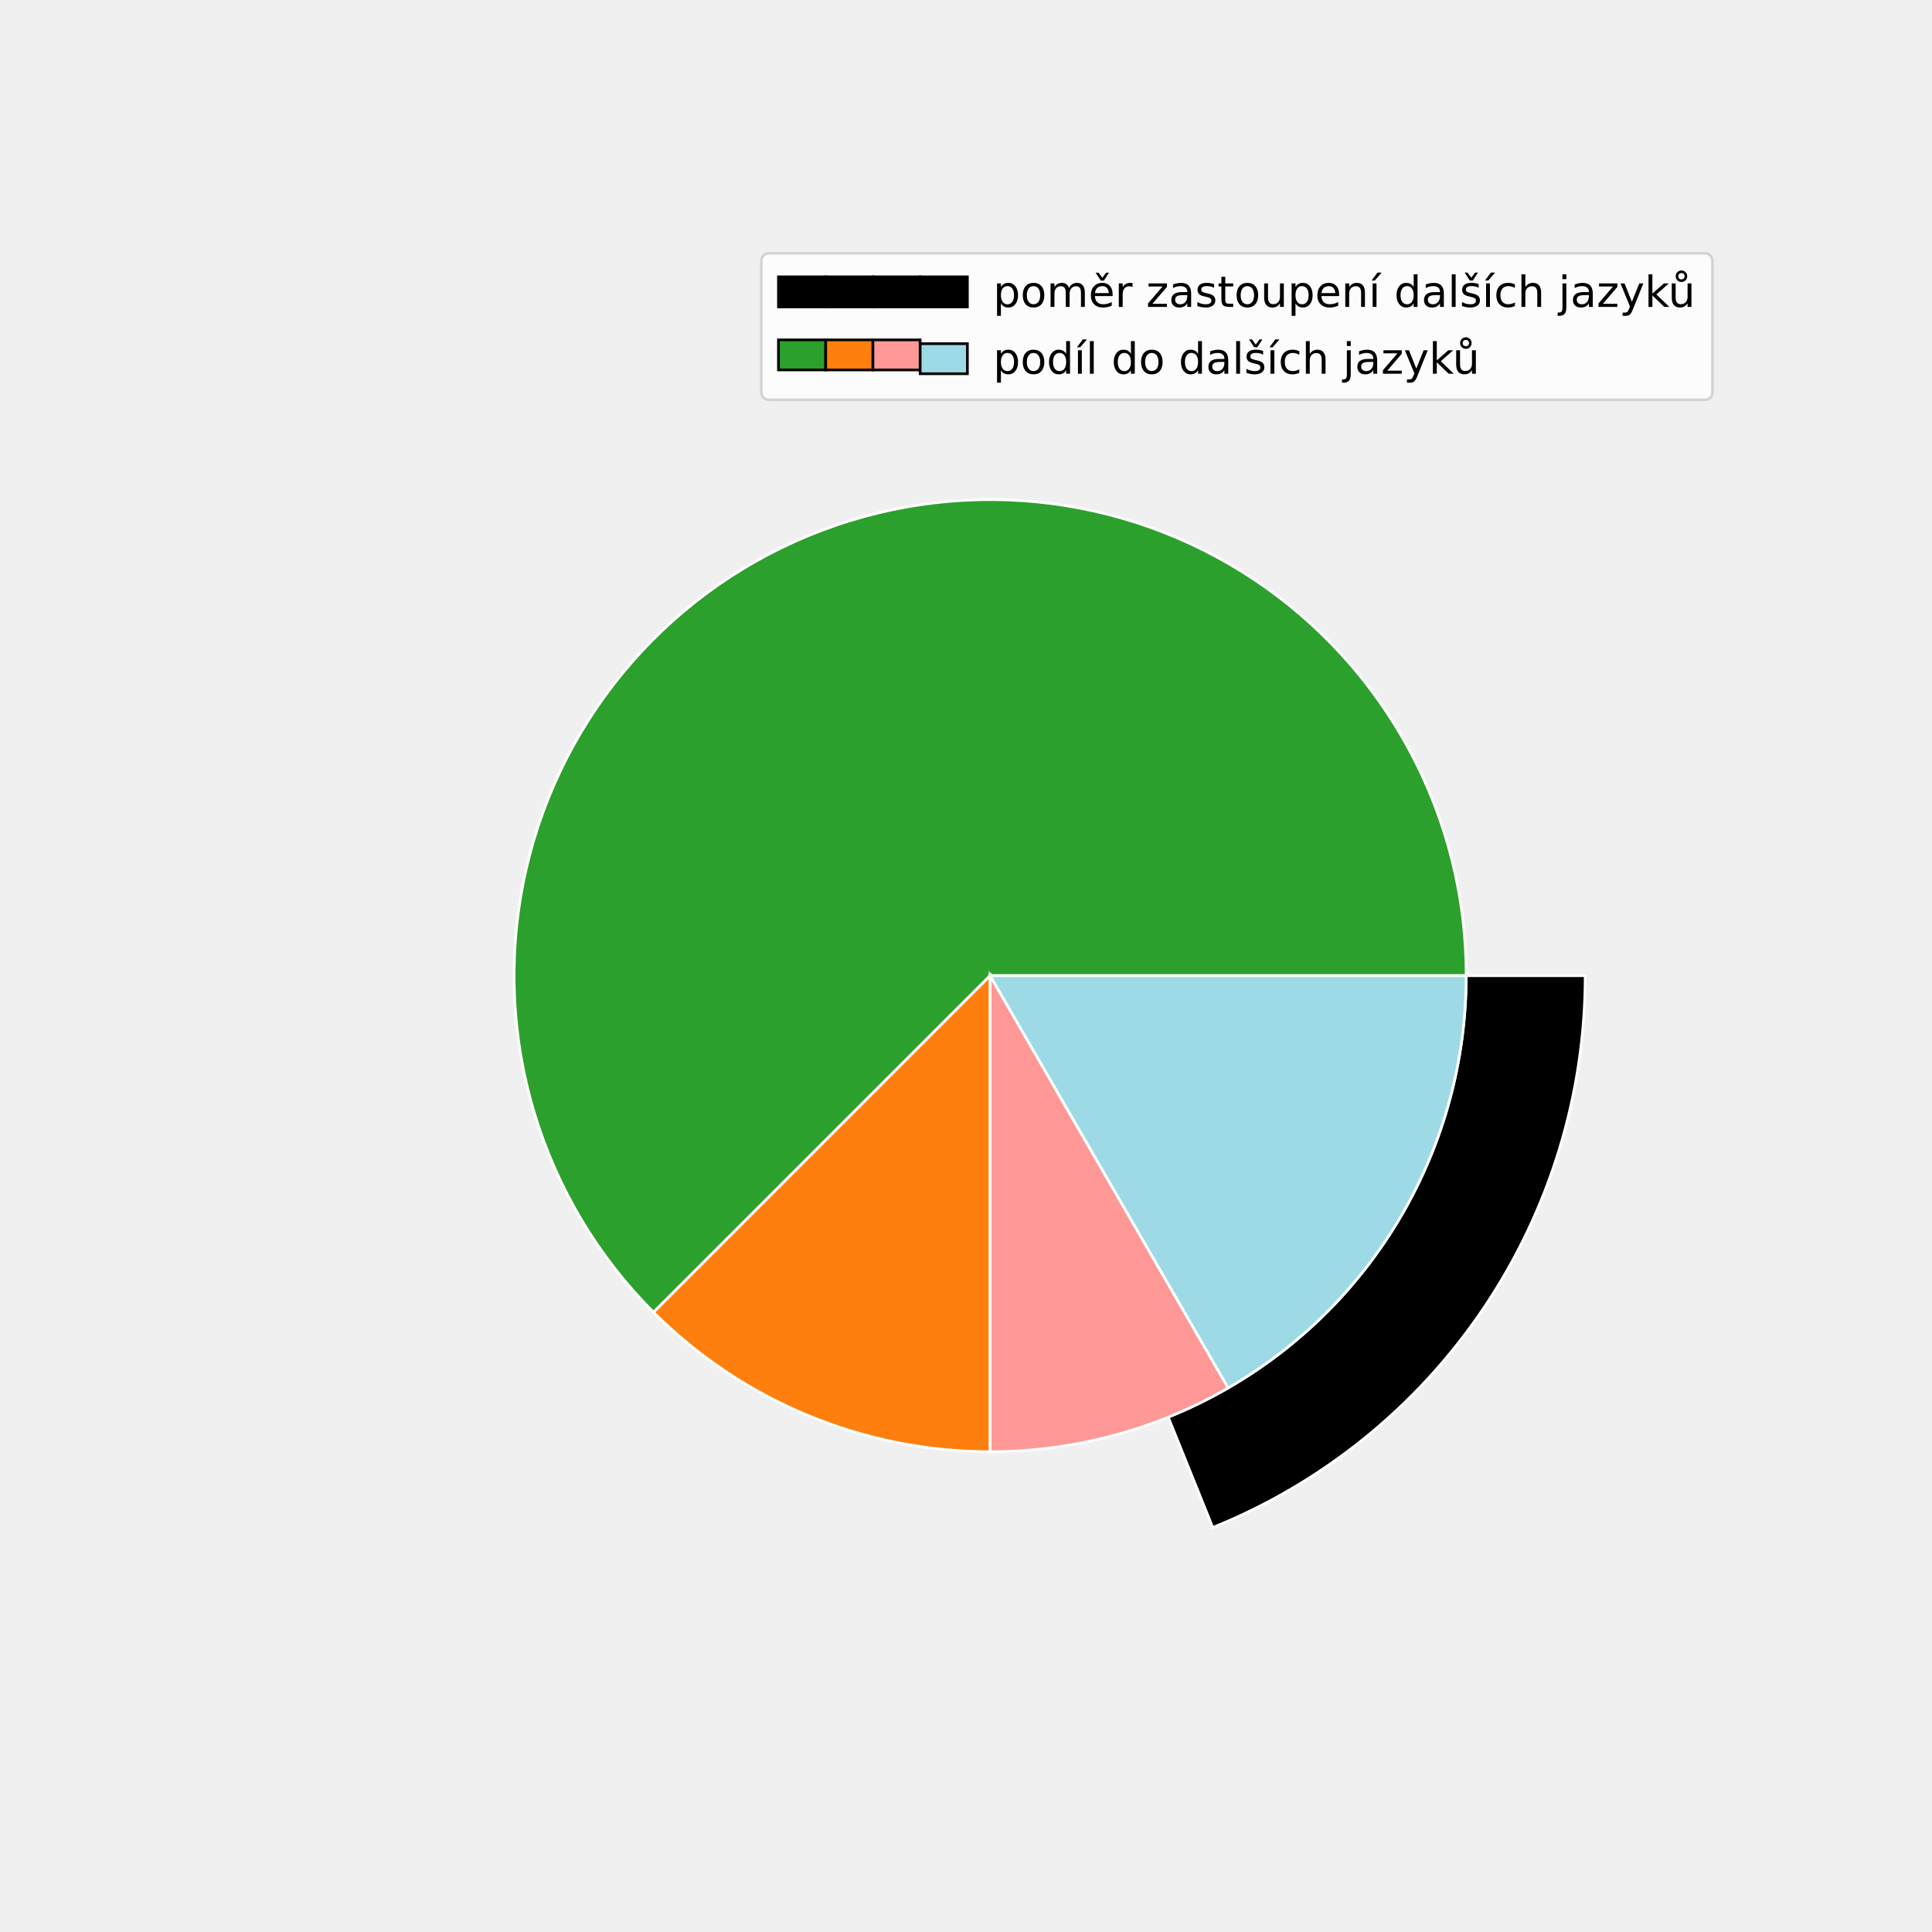
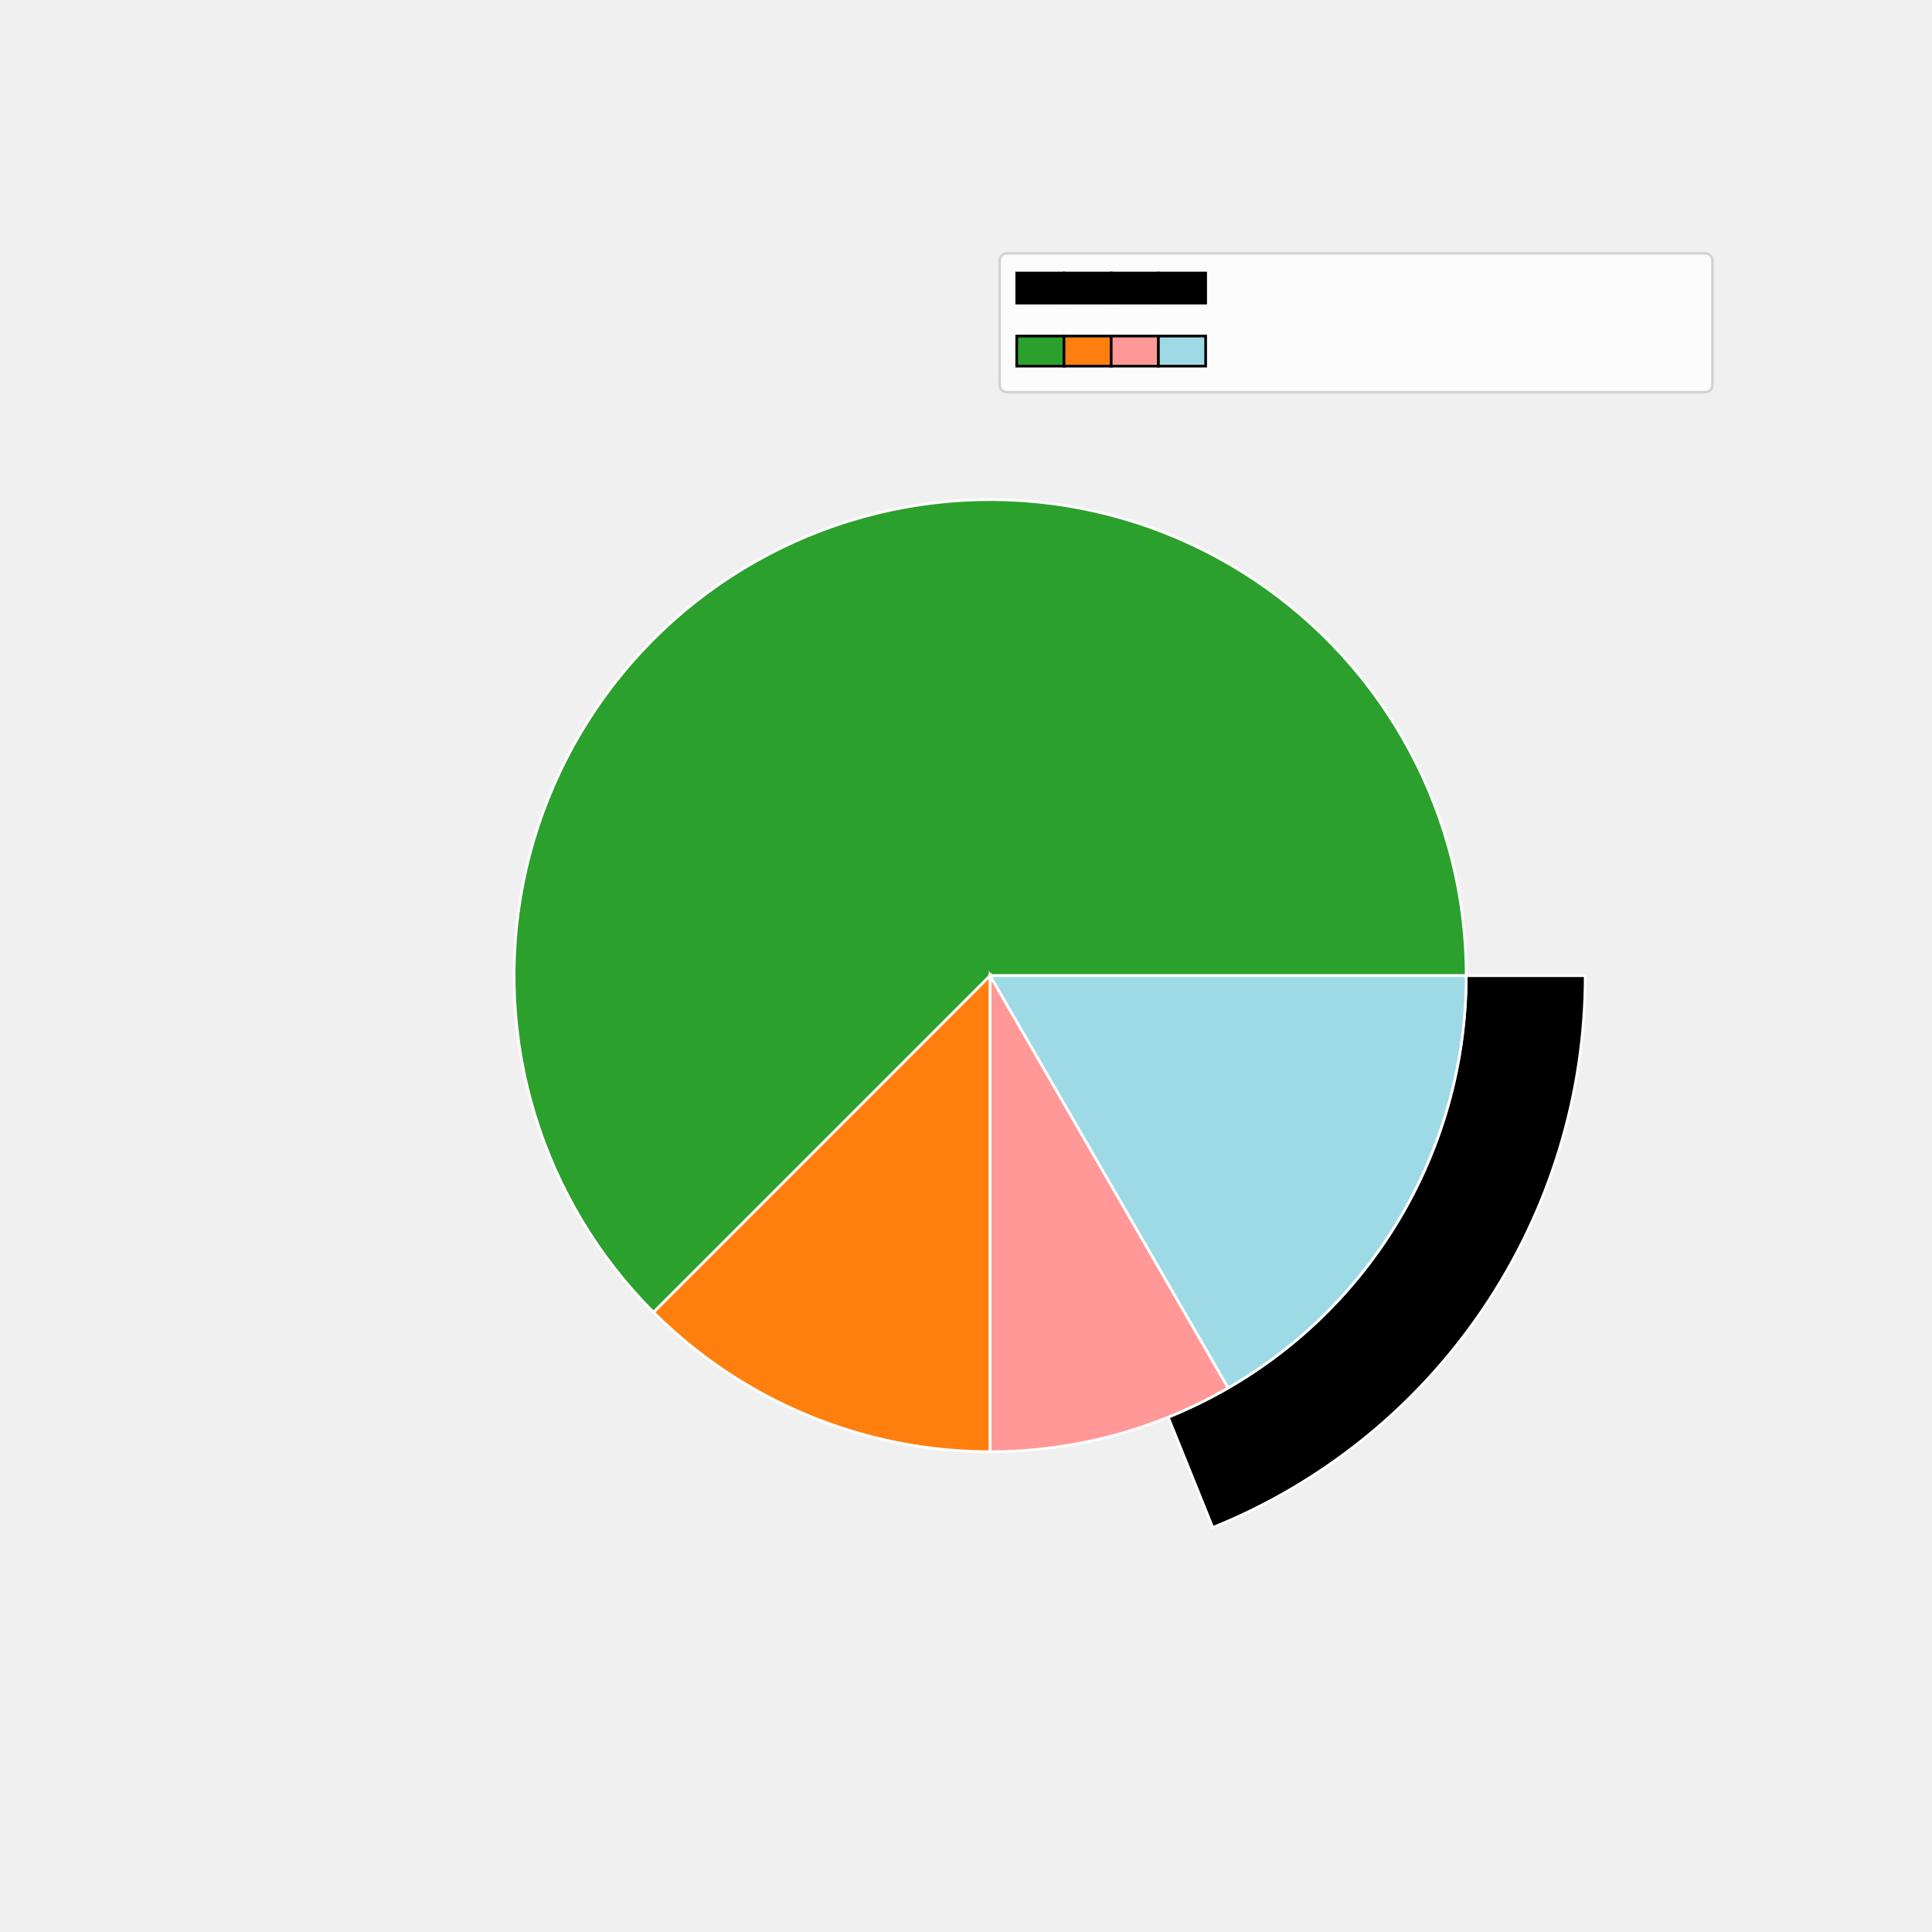
<svg xmlns="http://www.w3.org/2000/svg" xmlns:xlink="http://www.w3.org/1999/xlink" width="720pt" height="720pt" viewBox="0 0 720 720" version="1.1">
  <defs>
    <style type="text/css">*{stroke-linejoin: round; stroke-linecap: butt}</style>
  </defs>
  <g id="figure_1">
    <g id="patch_1">
      <path d="M 0 720  L 720 720  L 720 0  L 0 0  L 0 720  z " style="fill: none" />
    </g>
    <g id="axes_1">
      <g id="patch_2">
        <path d="M 590.76 363.6  C 590.76 340.008 586.995 316.566 579.608 294.16  C 572.22 271.754 561.304 250.67 547.272 231.704  C 533.24 212.739 516.271 196.133 497.006 182.515  C 477.741 168.897 456.426 158.44 433.866 151.539  C 411.305 144.638 387.787 141.381 364.2 141.892  C 340.614 142.403 317.259 146.674 295.018 154.545  C 272.777 162.415 251.935 173.785 233.277 188.224  C 214.619 202.663 198.385 219.988 185.187 239.543  C 171.989 259.098 161.995 280.635 155.585 303.339  C 149.174 326.044 146.427 349.627 147.448 373.197  C 148.469 396.767 153.245 420.024 161.595 442.089  C 169.945 464.154 181.763 484.746 196.603 503.087  C 211.442 521.428 229.114 537.284 248.95 550.055  C 268.787 562.827 290.534 572.352 313.372 578.27  C 336.21 584.188 359.847 586.424 383.39 584.893  C 406.932 583.362 430.08 578.084 451.96 569.258  L 435.368 528.126  C 417.864 535.187 399.346 539.409 380.512 540.634  C 361.678 541.859 342.768 540.07 324.498 535.336  C 306.228 530.601 288.829 522.982 272.96 512.764  C 257.091 502.547 242.954 489.862 231.082 475.19  C 219.21 460.517 209.756 444.043 203.076 426.391  C 196.396 408.739 192.575 390.134 191.758 371.278  C 190.941 352.421 193.139 333.555 198.268 315.391  C 203.396 297.228 211.391 279.998 221.949 264.354  C 232.508 248.71 245.495 234.851 260.422 223.299  C 275.348 211.748 292.022 202.652 309.814 196.356  C 327.607 190.059 346.291 186.642 365.16 186.234  C 384.03 185.825 402.844 188.43 420.892 193.951  C 438.941 199.472 455.993 207.837 471.405 218.732  C 486.817 229.626 500.392 242.911 511.618 258.083  C 522.843 273.256 531.576 290.123 537.486 308.048  C 543.396 325.973 546.408 344.726 546.408 363.6  L 590.76 363.6  z " style="fill: none; opacity: 0" />
      </g>
      <g id="patch_3">
        <path d="M 451.96 569.258  C 492.955 552.721 528.084 524.298 552.813 487.657  C 577.542 451.016 590.76 407.805 590.76 363.6  L 546.408 363.6  C 546.408 398.964 535.834 433.533 516.051 462.846  C 496.267 492.158 468.164 514.897 435.368 528.126  z " style="stroke: #ffffff; stroke-linejoin: miter" />
      </g>
      <g id="patch_4">
        <path d="M 546.408 363.6  C 546.408 334.427 539.212 305.699 525.46 279.97  C 511.708 254.242 491.819 232.298 467.563 216.091  C 443.306 199.883 415.422 189.906 386.389 187.046  C 357.356 184.187 328.061 188.532 301.109 199.696  C 274.156 210.86 250.369 228.502 231.862 251.054  C 213.354 273.605 200.692 300.377 195.001 328.989  C 189.309 357.602 190.763 387.182 199.231 415.099  C 207.7 443.016 222.925 468.418 243.554 489.046  L 369 363.6  z " style="fill: #2ca02c; stroke: #ffffff; stroke-linejoin: miter" />
      </g>
      <g id="patch_5">
        <path d="M 243.554 489.046  C 260.027 505.52 279.585 518.588 301.109 527.504  C 322.633 536.419 345.703 541.008 369 541.008  L 369 363.6  z " style="fill: #ff7f0e; stroke: #ffffff; stroke-linejoin: miter" />
      </g>
      <g id="patch_6">
        <path d="M 369 541.008  C 384.504 541.008 399.941 538.976 414.917 534.963  C 429.892 530.95 444.277 524.992 457.704 517.24  L 369 363.6  z " style="fill: #ff9896; stroke: #ffffff; stroke-linejoin: miter" />
      </g>
      <g id="patch_7">
        <path d="M 457.704 517.24  C 484.671 501.67 507.07 479.271 522.64 452.304  C 538.209 425.337 546.408 394.739 546.408 363.6  L 369 363.6  z " style="fill: #9edae5; stroke: #ffffff; stroke-linejoin: miter" />
      </g>
      <g id="matplotlib.axis_1" />
      <g id="matplotlib.axis_2" />
      <g id="legend_1">
        <g id="patch_8">
-           <path d="M 286.915 149.01  L 635 149.01  Q 638.2 149.01 638.2 145.81  L 638.2 97.6  Q 638.2 94.4 635 94.4  L 286.915 94.4  Q 283.715 94.4 283.715 97.6  L 283.715 145.81  Q 283.715 149.01 286.915 149.01  z " style="fill: #ffffff; opacity: 0.8; stroke: #cccccc; stroke-linejoin: miter" />
+           <path d="M 375.71 146.17  L 635 146.17  Q 638.2 146.17 638.2 142.97  L 638.2 97.6  Q 638.2 94.4 635 94.4  L 375.71 94.4  Q 372.51 94.4 372.51 97.6  L 372.51 142.97  Q 372.51 146.17 375.71 146.17  z " style="fill: #ffffff; opacity: 0.8; stroke: #cccccc; stroke-linejoin: miter" />
        </g>
        <g id="patch_9">
-           <path d="M 290.115 114.377  L 307.715 114.377  L 307.715 103.177  L 290.115 103.177  z " style="stroke: #000000; stroke-linejoin: miter" />
+           <path d="M 378.91 112.957  L 396.51 112.957  L 396.51 101.757  L 378.91 101.757  z " style="stroke: #000000; stroke-linejoin: miter" />
        </g>
        <g id="patch_10">
-           <path d="M 290.115 137.863  L 307.715 137.863  L 307.715 126.662  L 290.115 126.662  z " style="fill: #2ca02c; stroke: #000000; stroke-linejoin: miter" />
+           <path d="M 378.91 136.442  L 396.51 136.442  L 396.51 125.243  L 378.91 125.243  z " style="fill: #2ca02c; stroke: #000000; stroke-linejoin: miter" />
        </g>
        <g id="patch_11">
-           <path d="M 307.715 114.377  L 325.315 114.377  L 325.315 103.177  L 307.715 103.177  z " style="stroke: #000000; stroke-linejoin: miter" />
+           <path d="M 396.51 112.957  L 414.11 112.957  L 414.11 101.757  L 396.51 101.757  z " style="stroke: #000000; stroke-linejoin: miter" />
        </g>
        <g id="patch_12">
-           <path d="M 307.715 137.863  L 325.315 137.863  L 325.315 126.662  L 307.715 126.662  z " style="fill: #ff7f0e; stroke: #000000; stroke-linejoin: miter" />
+           <path d="M 396.51 136.442  L 414.11 136.442  L 414.11 125.243  L 396.51 125.243  z " style="fill: #ff7f0e; stroke: #000000; stroke-linejoin: miter" />
        </g>
        <g id="patch_13">
-           <path d="M 325.315 114.377  L 342.915 114.377  L 342.915 103.177  L 325.315 103.177  z " style="stroke: #000000; stroke-linejoin: miter" />
+           <path d="M 414.11 112.957  L 431.71 112.957  L 431.71 101.757  L 414.11 101.757  z " style="stroke: #000000; stroke-linejoin: miter" />
        </g>
        <g id="patch_14">
-           <path d="M 325.315 137.863  L 342.915 137.863  L 342.915 126.662  L 325.315 126.662  z " style="fill: #ff9896; stroke: #000000; stroke-linejoin: miter" />
+           <path d="M 414.11 136.442  L 431.71 136.442  L 431.71 125.243  L 414.11 125.243  z " style="fill: #ff9896; stroke: #000000; stroke-linejoin: miter" />
        </g>
        <g id="patch_15">
-           <path d="M 342.915 114.377  L 360.515 114.377  L 360.515 103.177  L 342.915 103.177  z " style="stroke: #000000; stroke-linejoin: miter" />
+           <path d="M 431.71 112.957  L 449.31 112.957  L 449.31 101.757  L 431.71 101.757  z " style="stroke: #000000; stroke-linejoin: miter" />
        </g>
        <g id="text_1">
-           <g transform="translate(370.115 114.3775) scale(0.16 -0.16)">
+           <g transform="translate(458.91 112.9575) scale(0.16 -0.16)">
            <defs>
-               <path id="DejaVuSans-70" d="M 1159 525  L 1159 -1331  L 581 -1331  L 581 3500  L 1159 3500  L 1159 2969  Q 1341 3281 1617 3432  Q 1894 3584 2278 3584  Q 2916 3584 3314 3078  Q 3713 2572 3713 1747  Q 3713 922 3314 415  Q 2916 -91 2278 -91  Q 1894 -91 1617 61  Q 1341 213 1159 525  z M 3116 1747  Q 3116 2381 2855 2742  Q 2594 3103 2138 3103  Q 1681 3103 1420 2742  Q 1159 2381 1159 1747  Q 1159 1113 1420 752  Q 1681 391 2138 391  Q 2594 391 2855 752  Q 3116 1113 3116 1747  z " transform="scale(0.015625)" />
-               <path id="DejaVuSans-6f" d="M 1959 3097  Q 1497 3097 1228 2736  Q 959 2375 959 1747  Q 959 1119 1226 758  Q 1494 397 1959 397  Q 2419 397 2687 759  Q 2956 1122 2956 1747  Q 2956 2369 2687 2733  Q 2419 3097 1959 3097  z M 1959 3584  Q 2709 3584 3137 3096  Q 3566 2609 3566 1747  Q 3566 888 3137 398  Q 2709 -91 1959 -91  Q 1206 -91 779 398  Q 353 888 353 1747  Q 353 2609 779 3096  Q 1206 3584 1959 3584  z " transform="scale(0.015625)" />
-               <path id="DejaVuSans-6d" d="M 3328 2828  Q 3544 3216 3844 3400  Q 4144 3584 4550 3584  Q 5097 3584 5394 3201  Q 5691 2819 5691 2113  L 5691 0  L 5113 0  L 5113 2094  Q 5113 2597 4934 2840  Q 4756 3084 4391 3084  Q 3944 3084 3684 2787  Q 3425 2491 3425 1978  L 3425 0  L 2847 0  L 2847 2094  Q 2847 2600 2669 2842  Q 2491 3084 2119 3084  Q 1678 3084 1418 2786  Q 1159 2488 1159 1978  L 1159 0  L 581 0  L 581 3500  L 1159 3500  L 1159 2956  Q 1356 3278 1631 3431  Q 1906 3584 2284 3584  Q 2666 3584 2933 3390  Q 3200 3197 3328 2828  z " transform="scale(0.015625)" />
-               <path id="DejaVuSans-11b" d="M 3597 1894  L 3597 1613  L 953 1613  Q 991 1019 1311 708  Q 1631 397 2203 397  Q 2534 397 2845 478  Q 3156 559 3463 722  L 3463 178  Q 3153 47 2828 -22  Q 2503 -91 2169 -91  Q 1331 -91 842 396  Q 353 884 353 1716  Q 353 2575 817 3079  Q 1281 3584 2069 3584  Q 2775 3584 3186 3129  Q 3597 2675 3597 1894  z M 3022 2063  Q 3016 2534 2758 2815  Q 2500 3097 2075 3097  Q 1594 3097 1305 2825  Q 1016 2553 972 2059  L 3022 2063  z M 1831 3928  L 1066 5103  L 1500 5103  L 2063 4337  L 2625 5103  L 3059 5103  L 2294 3928  L 1831 3928  z " transform="scale(0.015625)" />
-               <path id="DejaVuSans-72" d="M 2631 2963  Q 2534 3019 2420 3045  Q 2306 3072 2169 3072  Q 1681 3072 1420 2755  Q 1159 2438 1159 1844  L 1159 0  L 581 0  L 581 3500  L 1159 3500  L 1159 2956  Q 1341 3275 1631 3429  Q 1922 3584 2338 3584  Q 2397 3584 2469 3576  Q 2541 3569 2628 3553  L 2631 2963  z " transform="scale(0.015625)" />
              <path id="DejaVuSans-20" transform="scale(0.015625)" />
-               <path id="DejaVuSans-7a" d="M 353 3500  L 3084 3500  L 3084 2975  L 922 459  L 3084 459  L 3084 0  L 275 0  L 275 525  L 2438 3041  L 353 3041  L 353 3500  z " transform="scale(0.015625)" />
-               <path id="DejaVuSans-61" d="M 2194 1759  Q 1497 1759 1228 1600  Q 959 1441 959 1056  Q 959 750 1161 570  Q 1363 391 1709 391  Q 2188 391 2477 730  Q 2766 1069 2766 1631  L 2766 1759  L 2194 1759  z M 3341 1997  L 3341 0  L 2766 0  L 2766 531  Q 2569 213 2275 61  Q 1981 -91 1556 -91  Q 1019 -91 701 211  Q 384 513 384 1019  Q 384 1609 779 1909  Q 1175 2209 1959 2209  L 2766 2209  L 2766 2266  Q 2766 2663 2505 2880  Q 2244 3097 1772 3097  Q 1472 3097 1187 3025  Q 903 2953 641 2809  L 641 3341  Q 956 3463 1253 3523  Q 1550 3584 1831 3584  Q 2591 3584 2966 3190  Q 3341 2797 3341 1997  z " transform="scale(0.015625)" />
-               <path id="DejaVuSans-73" d="M 2834 3397  L 2834 2853  Q 2591 2978 2328 3040  Q 2066 3103 1784 3103  Q 1356 3103 1142 2972  Q 928 2841 928 2578  Q 928 2378 1081 2264  Q 1234 2150 1697 2047  L 1894 2003  Q 2506 1872 2764 1633  Q 3022 1394 3022 966  Q 3022 478 2636 193  Q 2250 -91 1575 -91  Q 1294 -91 989 -36  Q 684 19 347 128  L 347 722  Q 666 556 975 473  Q 1284 391 1588 391  Q 1994 391 2212 530  Q 2431 669 2431 922  Q 2431 1156 2273 1281  Q 2116 1406 1581 1522  L 1381 1569  Q 847 1681 609 1914  Q 372 2147 372 2553  Q 372 3047 722 3315  Q 1072 3584 1716 3584  Q 2034 3584 2315 3537  Q 2597 3491 2834 3397  z " transform="scale(0.015625)" />
-               <path id="DejaVuSans-74" d="M 1172 4494  L 1172 3500  L 2356 3500  L 2356 3053  L 1172 3053  L 1172 1153  Q 1172 725 1289 603  Q 1406 481 1766 481  L 2356 481  L 2356 0  L 1766 0  Q 1100 0 847 248  Q 594 497 594 1153  L 594 3053  L 172 3053  L 172 3500  L 594 3500  L 594 4494  L 1172 4494  z " transform="scale(0.015625)" />
-               <path id="DejaVuSans-75" d="M 544 1381  L 544 3500  L 1119 3500  L 1119 1403  Q 1119 906 1312 657  Q 1506 409 1894 409  Q 2359 409 2629 706  Q 2900 1003 2900 1516  L 2900 3500  L 3475 3500  L 3475 0  L 2900 0  L 2900 538  Q 2691 219 2414 64  Q 2138 -91 1772 -91  Q 1169 -91 856 284  Q 544 659 544 1381  z M 1991 3584  L 1991 3584  z " transform="scale(0.015625)" />
-               <path id="DejaVuSans-65" d="M 3597 1894  L 3597 1613  L 953 1613  Q 991 1019 1311 708  Q 1631 397 2203 397  Q 2534 397 2845 478  Q 3156 559 3463 722  L 3463 178  Q 3153 47 2828 -22  Q 2503 -91 2169 -91  Q 1331 -91 842 396  Q 353 884 353 1716  Q 353 2575 817 3079  Q 1281 3584 2069 3584  Q 2775 3584 3186 3129  Q 3597 2675 3597 1894  z M 3022 2063  Q 3016 2534 2758 2815  Q 2500 3097 2075 3097  Q 1594 3097 1305 2825  Q 1016 2553 972 2059  L 3022 2063  z " transform="scale(0.015625)" />
-               <path id="DejaVuSans-6e" d="M 3513 2113  L 3513 0  L 2938 0  L 2938 2094  Q 2938 2591 2744 2837  Q 2550 3084 2163 3084  Q 1697 3084 1428 2787  Q 1159 2491 1159 1978  L 1159 0  L 581 0  L 581 3500  L 1159 3500  L 1159 2956  Q 1366 3272 1645 3428  Q 1925 3584 2291 3584  Q 2894 3584 3203 3211  Q 3513 2838 3513 2113  z " transform="scale(0.015625)" />
-               <path id="DejaVuSans-ed" d="M 1325 5119  L 1947 5119  L 928 3944  L 450 3944  L 1325 5119  z M 603 3500  L 1178 3500  L 1178 0  L 603 0  L 603 3500  z M 891 3584  L 891 3584  z " transform="scale(0.015625)" />
-               <path id="DejaVuSans-64" d="M 2906 2969  L 2906 4863  L 3481 4863  L 3481 0  L 2906 0  L 2906 525  Q 2725 213 2448 61  Q 2172 -91 1784 -91  Q 1150 -91 751 415  Q 353 922 353 1747  Q 353 2572 751 3078  Q 1150 3584 1784 3584  Q 2172 3584 2448 3432  Q 2725 3281 2906 2969  z M 947 1747  Q 947 1113 1208 752  Q 1469 391 1925 391  Q 2381 391 2643 752  Q 2906 1113 2906 1747  Q 2906 2381 2643 2742  Q 2381 3103 1925 3103  Q 1469 3103 1208 2742  Q 947 2381 947 1747  z " transform="scale(0.015625)" />
-               <path id="DejaVuSans-6c" d="M 603 4863  L 1178 4863  L 1178 0  L 603 0  L 603 4863  z " transform="scale(0.015625)" />
-               <path id="DejaVuSans-161" d="M 2834 3397  L 2834 2853  Q 2591 2978 2328 3040  Q 2066 3103 1784 3103  Q 1356 3103 1142 2972  Q 928 2841 928 2578  Q 928 2378 1081 2264  Q 1234 2150 1697 2047  L 1894 2003  Q 2506 1872 2764 1633  Q 3022 1394 3022 966  Q 3022 478 2636 193  Q 2250 -91 1575 -91  Q 1294 -91 989 -36  Q 684 19 347 128  L 347 722  Q 666 556 975 473  Q 1284 391 1588 391  Q 1994 391 2212 530  Q 2431 669 2431 922  Q 2431 1156 2273 1281  Q 2116 1406 1581 1522  L 1381 1569  Q 847 1681 609 1914  Q 372 2147 372 2553  Q 372 3047 722 3315  Q 1072 3584 1716 3584  Q 2034 3584 2315 3537  Q 2597 3491 2834 3397  z M 1503 3944  L 738 5119  L 1172 5119  L 1734 4353  L 2297 5119  L 2731 5119  L 1966 3944  L 1503 3944  z M 1722 3584  L 1722 3584  z " transform="scale(0.015625)" />
-               <path id="DejaVuSans-63" d="M 3122 3366  L 3122 2828  Q 2878 2963 2633 3030  Q 2388 3097 2138 3097  Q 1578 3097 1268 2742  Q 959 2388 959 1747  Q 959 1106 1268 751  Q 1578 397 2138 397  Q 2388 397 2633 464  Q 2878 531 3122 666  L 3122 134  Q 2881 22 2623 -34  Q 2366 -91 2075 -91  Q 1284 -91 818 406  Q 353 903 353 1747  Q 353 2603 823 3093  Q 1294 3584 2113 3584  Q 2378 3584 2631 3529  Q 2884 3475 3122 3366  z " transform="scale(0.015625)" />
-               <path id="DejaVuSans-68" d="M 3513 2113  L 3513 0  L 2938 0  L 2938 2094  Q 2938 2591 2744 2837  Q 2550 3084 2163 3084  Q 1697 3084 1428 2787  Q 1159 2491 1159 1978  L 1159 0  L 581 0  L 581 4863  L 1159 4863  L 1159 2956  Q 1366 3272 1645 3428  Q 1925 3584 2291 3584  Q 2894 3584 3203 3211  Q 3513 2838 3513 2113  z " transform="scale(0.015625)" />
-               <path id="DejaVuSans-6a" d="M 603 3500  L 1178 3500  L 1178 -63  Q 1178 -731 923 -1031  Q 669 -1331 103 -1331  L -116 -1331  L -116 -844  L 38 -844  Q 366 -844 484 -692  Q 603 -541 603 -63  L 603 3500  z M 603 4863  L 1178 4863  L 1178 4134  L 603 4134  L 603 4863  z " transform="scale(0.015625)" />
-               <path id="DejaVuSans-79" d="M 2059 -325  Q 1816 -950 1584 -1140  Q 1353 -1331 966 -1331  L 506 -1331  L 506 -850  L 844 -850  Q 1081 -850 1212 -737  Q 1344 -625 1503 -206  L 1606 56  L 191 3500  L 800 3500  L 1894 763  L 2988 3500  L 3597 3500  L 2059 -325  z " transform="scale(0.015625)" />
-               <path id="DejaVuSans-6b" d="M 581 4863  L 1159 4863  L 1159 1991  L 2875 3500  L 3609 3500  L 1753 1863  L 3688 0  L 2938 0  L 1159 1709  L 1159 0  L 581 0  L 581 4863  z " transform="scale(0.015625)" />
-               <path id="DejaVuSans-16f" d="M 544 1381  L 544 3500  L 1119 3500  L 1119 1403  Q 1119 906 1312 657  Q 1506 409 1894 409  Q 2359 409 2629 706  Q 2900 1003 2900 1516  L 2900 3500  L 3475 3500  L 3475 0  L 2900 0  L 2900 538  Q 2691 219 2414 64  Q 2138 -91 1772 -91  Q 1169 -91 856 284  Q 544 659 544 1381  z M 1991 3584  L 1991 3584  z M 2463 4575  Q 2463 4771 2325 4908  Q 2188 5046 1988 5046  Q 1784 5046 1648 4910  Q 1513 4775 1513 4575  Q 1513 4371 1648 4235  Q 1784 4100 1988 4100  Q 2188 4100 2325 4237  Q 2463 4375 2463 4575  z M 2844 4575  Q 2844 4215 2595 3965  Q 2347 3715 1988 3715  Q 1628 3715 1379 3965  Q 1131 4215 1131 4575  Q 1131 4934 1379 5182  Q 1628 5431 1988 5431  Q 2347 5431 2595 5182  Q 2844 4934 2844 4575  z " transform="scale(0.015625)" />
            </defs>
-             <use xlink:href="#DejaVuSans-70" />
-             <use xlink:href="#DejaVuSans-6f" x="63.477" />
-             <use xlink:href="#DejaVuSans-6d" x="124.658" />
-             <use xlink:href="#DejaVuSans-11b" x="222.07" />
-             <use xlink:href="#DejaVuSans-72" x="283.594" />
-             <use xlink:href="#DejaVuSans-20" x="324.707" />
-             <use xlink:href="#DejaVuSans-7a" x="356.494" />
-             <use xlink:href="#DejaVuSans-61" x="408.984" />
-             <use xlink:href="#DejaVuSans-73" x="470.264" />
-             <use xlink:href="#DejaVuSans-74" x="522.363" />
-             <use xlink:href="#DejaVuSans-6f" x="561.572" />
-             <use xlink:href="#DejaVuSans-75" x="622.754" />
-             <use xlink:href="#DejaVuSans-70" x="686.133" />
-             <use xlink:href="#DejaVuSans-65" x="749.609" />
-             <use xlink:href="#DejaVuSans-6e" x="811.133" />
-             <use xlink:href="#DejaVuSans-ed" x="874.512" />
-             <use xlink:href="#DejaVuSans-20" x="902.295" />
-             <use xlink:href="#DejaVuSans-64" x="934.082" />
-             <use xlink:href="#DejaVuSans-61" x="997.559" />
-             <use xlink:href="#DejaVuSans-6c" x="1058.838" />
-             <use xlink:href="#DejaVuSans-161" x="1086.621" />
-             <use xlink:href="#DejaVuSans-ed" x="1138.721" />
-             <use xlink:href="#DejaVuSans-63" x="1166.504" />
-             <use xlink:href="#DejaVuSans-68" x="1221.484" />
-             <use xlink:href="#DejaVuSans-20" x="1284.863" />
-             <use xlink:href="#DejaVuSans-6a" x="1316.65" />
-             <use xlink:href="#DejaVuSans-61" x="1344.434" />
-             <use xlink:href="#DejaVuSans-7a" x="1405.713" />
-             <use xlink:href="#DejaVuSans-79" x="1458.203" />
-             <use xlink:href="#DejaVuSans-6b" x="1517.383" />
-             <use xlink:href="#DejaVuSans-16f" x="1572.168" />
+             <use xlink:href="#DejaVuSans-20" />
+             <use xlink:href="#DejaVuSans-20" x="31.787" />
+             <use xlink:href="#DejaVuSans-20" x="63.574" />
+             <use xlink:href="#DejaVuSans-20" x="95.361" />
+             <use xlink:href="#DejaVuSans-20" x="127.148" />
+             <use xlink:href="#DejaVuSans-20" x="158.936" />
+             <use xlink:href="#DejaVuSans-20" x="190.723" />
+             <use xlink:href="#DejaVuSans-20" x="222.51" />
+             <use xlink:href="#DejaVuSans-20" x="254.297" />
+             <use xlink:href="#DejaVuSans-20" x="286.084" />
+             <use xlink:href="#DejaVuSans-20" x="317.871" />
+             <use xlink:href="#DejaVuSans-20" x="349.658" />
+             <use xlink:href="#DejaVuSans-20" x="381.445" />
+             <use xlink:href="#DejaVuSans-20" x="413.232" />
+             <use xlink:href="#DejaVuSans-20" x="445.02" />
+             <use xlink:href="#DejaVuSans-20" x="476.807" />
+             <use xlink:href="#DejaVuSans-20" x="508.594" />
+             <use xlink:href="#DejaVuSans-20" x="540.381" />
+             <use xlink:href="#DejaVuSans-20" x="572.168" />
+             <use xlink:href="#DejaVuSans-20" x="603.955" />
+             <use xlink:href="#DejaVuSans-20" x="635.742" />
+             <use xlink:href="#DejaVuSans-20" x="667.529" />
+             <use xlink:href="#DejaVuSans-20" x="699.316" />
+             <use xlink:href="#DejaVuSans-20" x="731.104" />
+             <use xlink:href="#DejaVuSans-20" x="762.891" />
+             <use xlink:href="#DejaVuSans-20" x="794.678" />
+             <use xlink:href="#DejaVuSans-20" x="826.465" />
+             <use xlink:href="#DejaVuSans-20" x="858.252" />
+             <use xlink:href="#DejaVuSans-20" x="890.039" />
+             <use xlink:href="#DejaVuSans-20" x="921.826" />
+             <use xlink:href="#DejaVuSans-20" x="953.613" />
+             <use xlink:href="#DejaVuSans-20" x="985.4" />
+             <use xlink:href="#DejaVuSans-20" x="1017.188" />
+             <use xlink:href="#DejaVuSans-20" x="1048.975" />
          </g>
        </g>
        <g id="patch_16">
-           <path d="M 342.915 139.282  L 360.515 139.282  L 360.515 128.083  L 342.915 128.083  z " style="fill: #9edae5; stroke: #000000; stroke-linejoin: miter" />
+           <path d="M 431.71 136.442  L 449.31 136.442  L 449.31 125.243  L 431.71 125.243  z " style="fill: #9edae5; stroke: #000000; stroke-linejoin: miter" />
        </g>
        <g id="text_2">
-           <g transform="translate(370.115 139.2825) scale(0.16 -0.16)">
-             <use xlink:href="#DejaVuSans-70" />
-             <use xlink:href="#DejaVuSans-6f" x="63.477" />
-             <use xlink:href="#DejaVuSans-64" x="124.658" />
-             <use xlink:href="#DejaVuSans-ed" x="188.135" />
-             <use xlink:href="#DejaVuSans-6c" x="215.918" />
-             <use xlink:href="#DejaVuSans-20" x="243.701" />
-             <use xlink:href="#DejaVuSans-64" x="275.488" />
-             <use xlink:href="#DejaVuSans-6f" x="338.965" />
-             <use xlink:href="#DejaVuSans-20" x="400.146" />
-             <use xlink:href="#DejaVuSans-64" x="431.934" />
-             <use xlink:href="#DejaVuSans-61" x="495.41" />
-             <use xlink:href="#DejaVuSans-6c" x="556.689" />
-             <use xlink:href="#DejaVuSans-161" x="584.473" />
-             <use xlink:href="#DejaVuSans-ed" x="636.572" />
-             <use xlink:href="#DejaVuSans-63" x="664.355" />
-             <use xlink:href="#DejaVuSans-68" x="719.336" />
-             <use xlink:href="#DejaVuSans-20" x="782.715" />
-             <use xlink:href="#DejaVuSans-6a" x="814.502" />
-             <use xlink:href="#DejaVuSans-61" x="842.285" />
-             <use xlink:href="#DejaVuSans-7a" x="903.564" />
-             <use xlink:href="#DejaVuSans-79" x="956.055" />
-             <use xlink:href="#DejaVuSans-6b" x="1015.234" />
-             <use xlink:href="#DejaVuSans-16f" x="1070.02" />
+           <g transform="translate(458.91 136.4425) scale(0.16 -0.16)">
+             <use xlink:href="#DejaVuSans-20" />
+             <use xlink:href="#DejaVuSans-20" x="31.787" />
+             <use xlink:href="#DejaVuSans-20" x="63.574" />
+             <use xlink:href="#DejaVuSans-20" x="95.361" />
+             <use xlink:href="#DejaVuSans-20" x="127.148" />
+             <use xlink:href="#DejaVuSans-20" x="158.936" />
+             <use xlink:href="#DejaVuSans-20" x="190.723" />
+             <use xlink:href="#DejaVuSans-20" x="222.51" />
+             <use xlink:href="#DejaVuSans-20" x="254.297" />
+             <use xlink:href="#DejaVuSans-20" x="286.084" />
+             <use xlink:href="#DejaVuSans-20" x="317.871" />
+             <use xlink:href="#DejaVuSans-20" x="349.658" />
+             <use xlink:href="#DejaVuSans-20" x="381.445" />
+             <use xlink:href="#DejaVuSans-20" x="413.232" />
+             <use xlink:href="#DejaVuSans-20" x="445.02" />
+             <use xlink:href="#DejaVuSans-20" x="476.807" />
+             <use xlink:href="#DejaVuSans-20" x="508.594" />
+             <use xlink:href="#DejaVuSans-20" x="540.381" />
+             <use xlink:href="#DejaVuSans-20" x="572.168" />
+             <use xlink:href="#DejaVuSans-20" x="603.955" />
+             <use xlink:href="#DejaVuSans-20" x="635.742" />
+             <use xlink:href="#DejaVuSans-20" x="667.529" />
+             <use xlink:href="#DejaVuSans-20" x="699.316" />
+             <use xlink:href="#DejaVuSans-20" x="731.104" />
+             <use xlink:href="#DejaVuSans-20" x="762.891" />
+             <use xlink:href="#DejaVuSans-20" x="794.678" />
+             <use xlink:href="#DejaVuSans-20" x="826.465" />
+             <use xlink:href="#DejaVuSans-20" x="858.252" />
          </g>
        </g>
      </g>
    </g>
  </g>
</svg>
